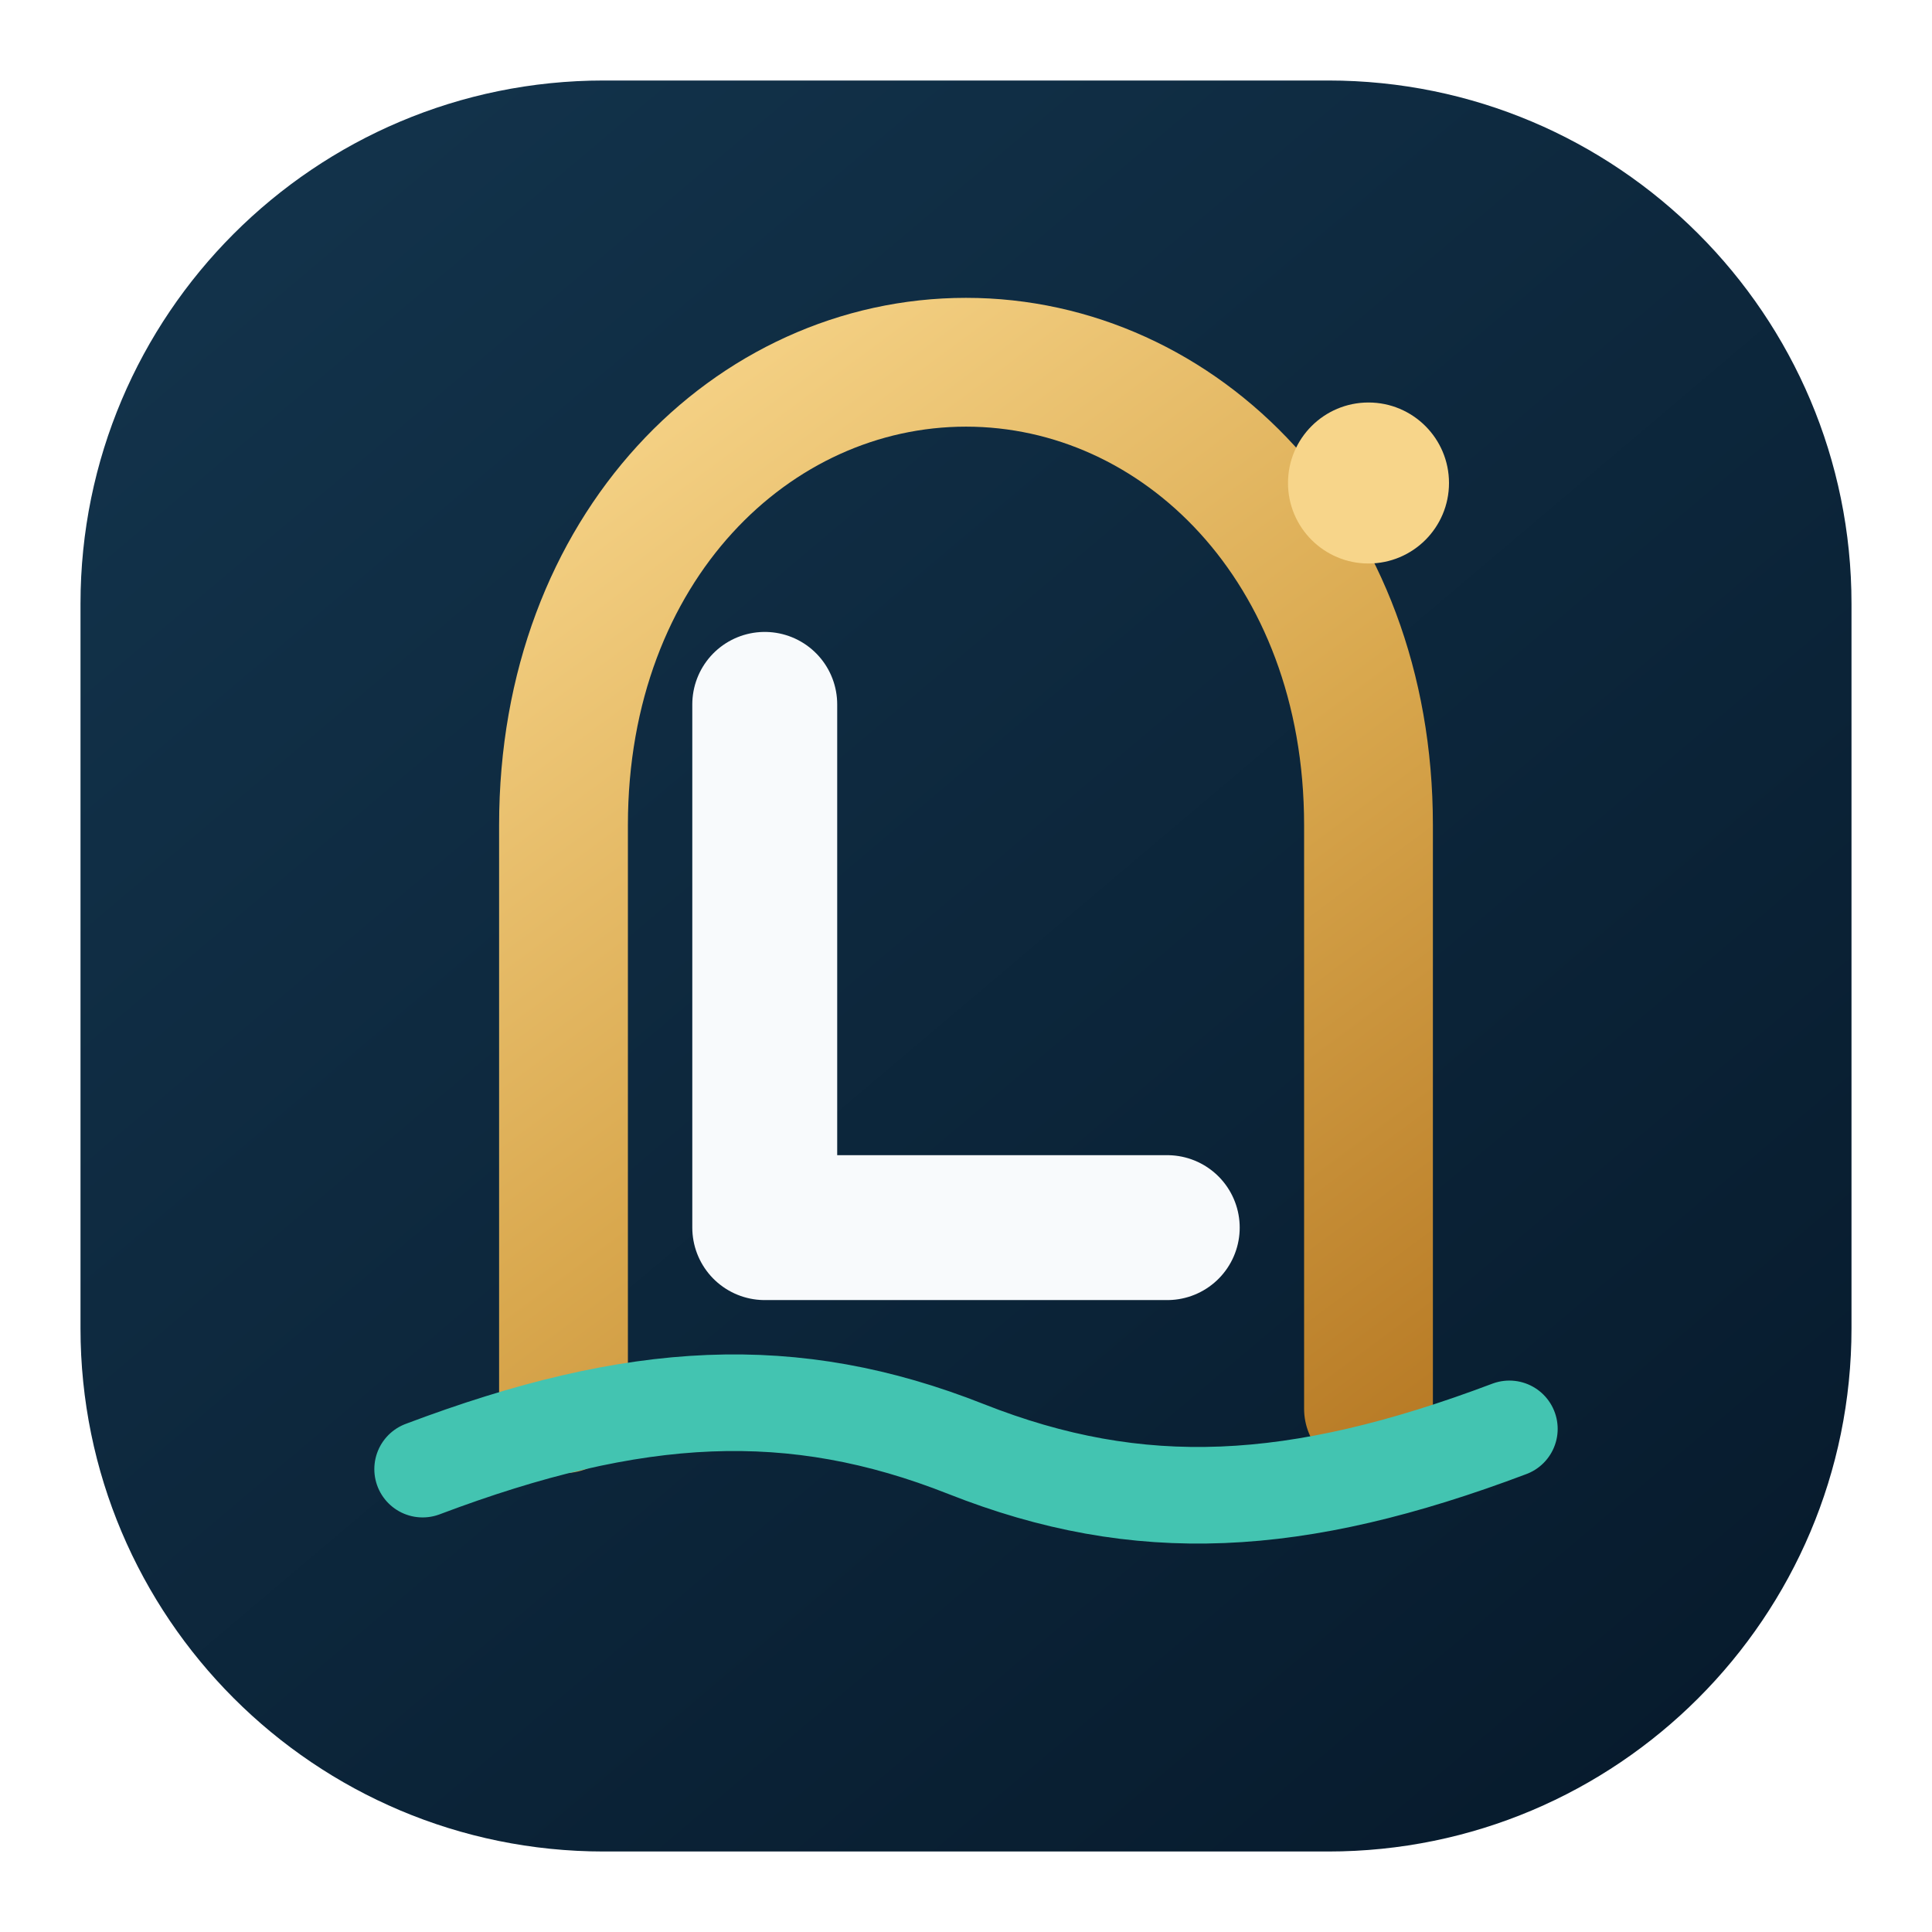
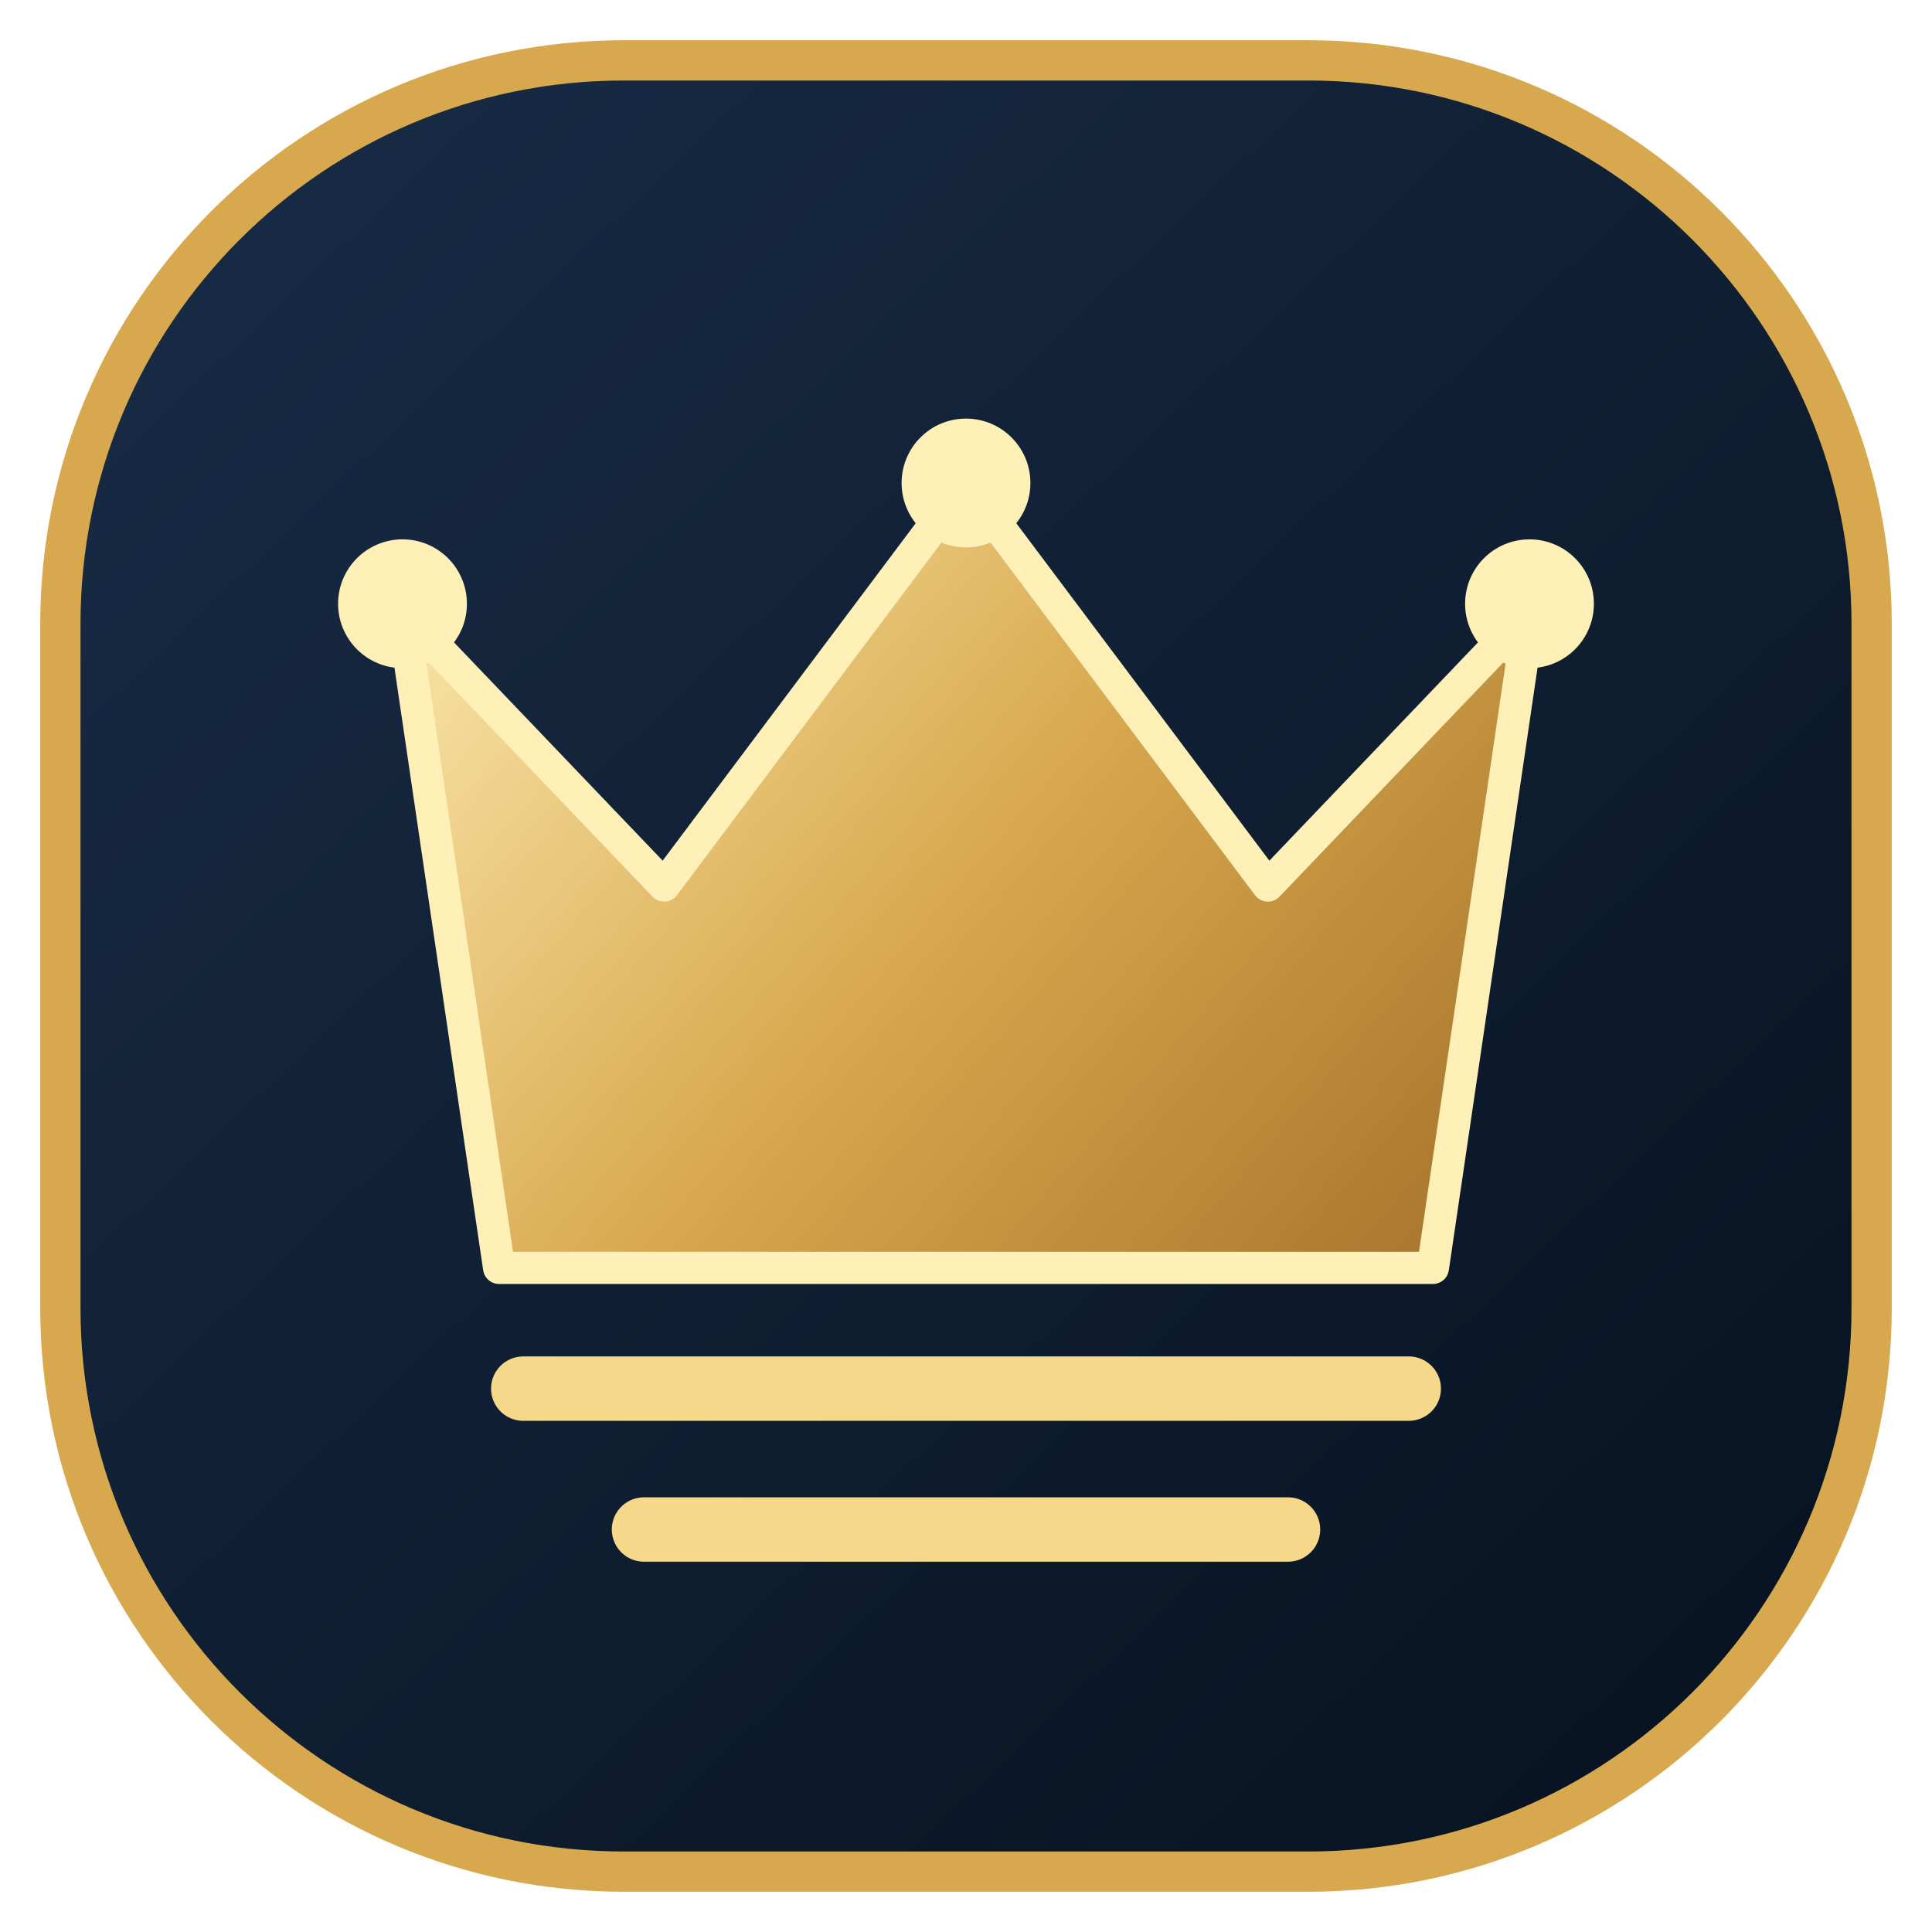
<svg xmlns="http://www.w3.org/2000/svg" viewBox="0 0 48 48" role="img" aria-labelledby="title desc">
  <defs>
-     <linearGradient id="surface" x1="8" y1="5" x2="41" y2="44" gradientUnits="userSpaceOnUse">
-       <stop stop-color="#12324A" />
-       <stop offset="1" stop-color="#071B2D" />
+     <linearGradient id="navy" x1="5" y1="4" x2="43" y2="44" gradientUnits="userSpaceOnUse">
+       <stop stop-color="#182b45" />
+       <stop offset="1" stop-color="#071321" />
    </linearGradient>
-     <linearGradient id="gold" x1="15" y1="9" x2="35" y2="36" gradientUnits="userSpaceOnUse">
-       <stop stop-color="#F7D58A" />
-       <stop offset=".52" stop-color="#D9A84E" />
-       <stop offset="1" stop-color="#B77A25" />
+     <linearGradient id="gold" x1="9" y1="12" x2="39" y2="38" gradientUnits="userSpaceOnUse">
+       <stop stop-color="#fff0b8" />
+       <stop offset=".45" stop-color="#d8a84e" />
+       <stop offset="1" stop-color="#93601f" />
    </linearGradient>
  </defs>
-   <rect x="2" y="2" width="44" height="44" rx="13" fill="url(#surface)" />
-   <path d="M14 35V20.5C14 13.6 18.7 9 24 9s10 4.6 10 11.5V35" fill="none" stroke="url(#gold)" stroke-width="3.2" stroke-linecap="round" />
-   <path d="M19 17.5v13h10" fill="none" stroke="#F8FAFC" stroke-width="3.6" stroke-linecap="round" stroke-linejoin="round" />
-   <path d="M10.5 36.5c5.3-2 9.2-2.2 13.5-.5 4.3 1.7 8.2 1.5 13.5-.5" fill="none" stroke="#43C4B1" stroke-width="2.4" stroke-linecap="round" />
-   <circle cx="34" cy="12" r="2" fill="#F7D58A" />
+   <rect x="1.5" y="1.5" width="45" height="45" rx="14" fill="url(#navy)" stroke="#d8a84e" stroke-width="1" />
+   <path d="M10 15.2 16.5 22l7.5-10 7.5 10 6.5-6.8-2.4 16.3H12.4L10 15.2Z" fill="url(#gold)" stroke="#fff0b8" stroke-width=".8" stroke-linejoin="round" />
+   <path d="M13 34.5h22M16 38h16" stroke="#f5d889" stroke-width="1.6" stroke-linecap="round" />
+   <circle cx="10" cy="15" r="1.6" fill="#fff0b8" />
+   <circle cx="24" cy="12" r="1.6" fill="#fff0b8" />
+   <circle cx="38" cy="15" r="1.6" fill="#fff0b8" />
</svg>
